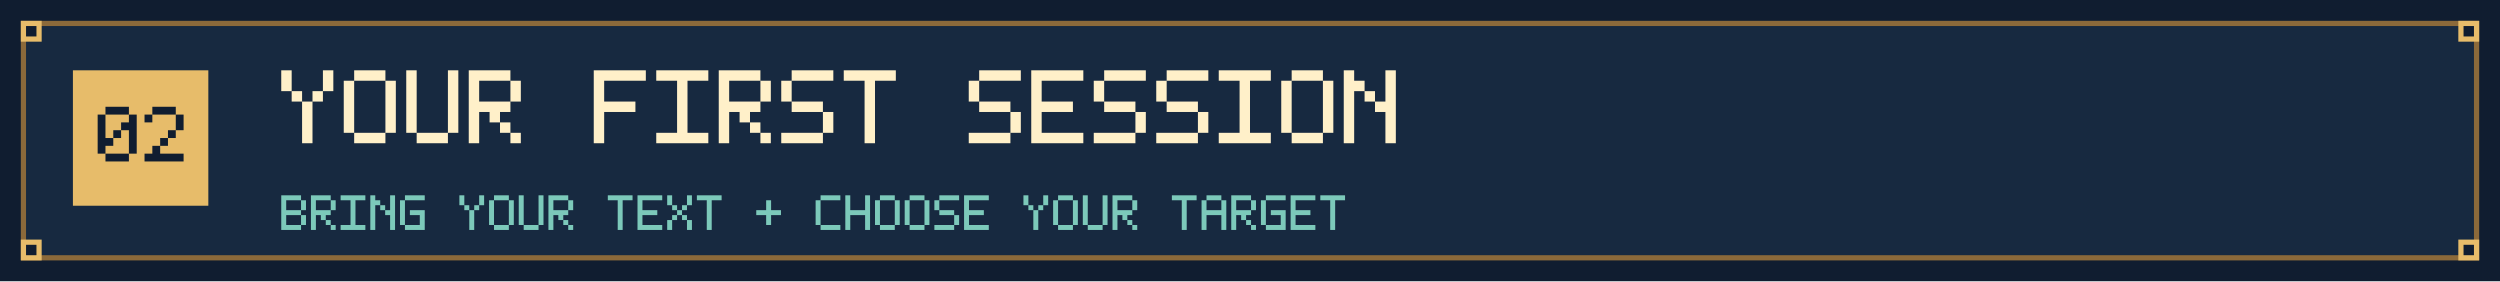
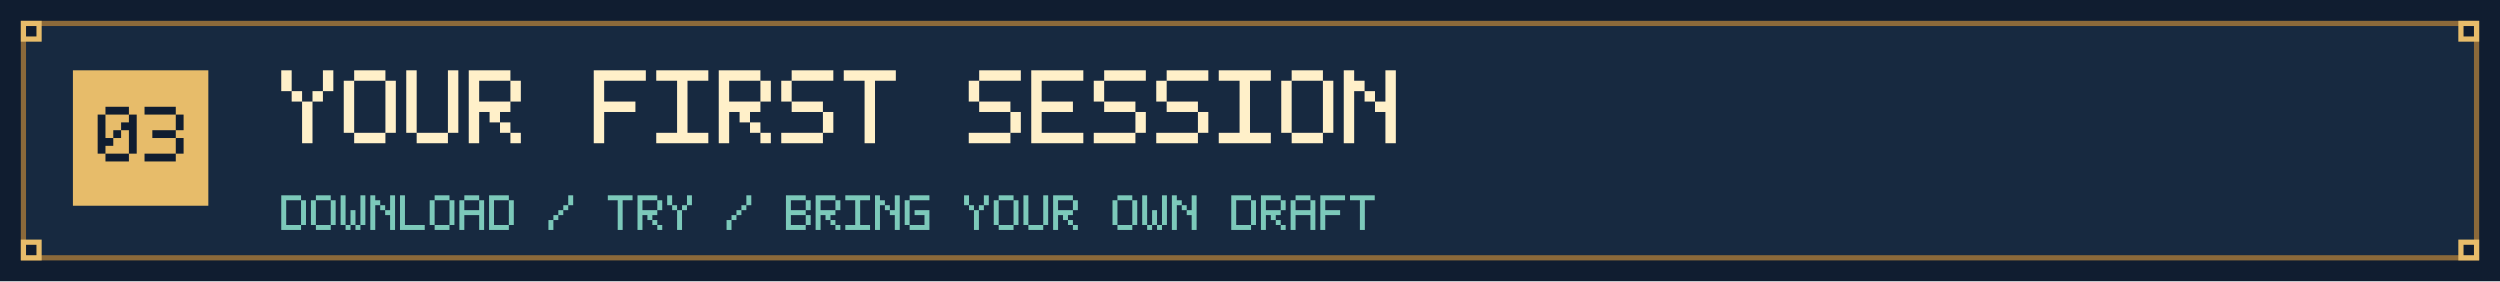
- <svg xmlns="http://www.w3.org/2000/svg" width="960" height="108" viewBox="0 0 960 108" role="img" aria-label="YOUR FIRST SESSION. BRING YOUR TEXT + CHOOSE YOUR TARGET">
+ <svg xmlns="http://www.w3.org/2000/svg" width="960" height="108" viewBox="0 0 960 108" role="img" aria-label="YOUR FIRST SESSION. DOWNLOAD / TRY / BRING YOUR OWN DRAFT">
  <rect x="0" y="0" width="960" height="108" fill="#101d30" />
  <rect x="8" y="8" width="944" height="92" fill="#8b693a" />
  <rect x="10" y="10" width="940" height="88" fill="#172940" />
  <rect x="8" y="8" width="8" height="8" fill="#e7bc6a" />
  <rect x="10" y="10" width="4" height="4" fill="#101d30" />
  <rect x="944" y="8" width="8" height="8" fill="#e7bc6a" />
  <rect x="946" y="10" width="4" height="4" fill="#101d30" />
  <rect x="8" y="92" width="8" height="8" fill="#e7bc6a" />
  <rect x="10" y="94" width="4" height="4" fill="#101d30" />
  <rect x="944" y="92" width="8" height="8" fill="#e7bc6a" />
  <rect x="946" y="94" width="4" height="4" fill="#101d30" />
  <rect x="28" y="27" width="52" height="52" fill="#e7bc6a" />
-   <path d="M40.5,41h3v3h-3zM43.5,41h3v3h-3zM46.5,41h3v3h-3zM37.5,44h3v3h-3zM49.5,44h3v3h-3zM37.5,47h3v3h-3zM46.5,47h3v3h-3zM49.5,47h3v3h-3zM37.5,50h3v3h-3zM43.5,50h3v3h-3zM49.5,50h3v3h-3zM37.5,53h3v3h-3zM40.5,53h3v3h-3zM49.5,53h3v3h-3zM37.5,56h3v3h-3zM49.5,56h3v3h-3zM40.5,59h3v3h-3zM43.5,59h3v3h-3zM46.5,59h3v3h-3zM58.5,41h3v3h-3zM61.5,41h3v3h-3zM64.5,41h3v3h-3zM55.5,44h3v3h-3zM67.5,44h3v3h-3zM67.5,47h3v3h-3zM64.5,50h3v3h-3zM61.5,53h3v3h-3zM58.5,56h3v3h-3zM55.5,59h3v3h-3zM58.5,59h3v3h-3zM61.5,59h3v3h-3zM64.5,59h3v3h-3zM67.5,59h3v3h-3z" fill="#101d30" />
+   <path d="M40.5,41h3v3h-3zM43.5,41h3v3h-3zM46.5,41h3v3h-3zM37.5,44h3v3h-3zM49.5,44h3v3h-3zM37.5,47h3v3h-3zM46.5,47h3v3h-3zM49.5,47h3v3h-3zM37.5,50h3v3h-3zM43.5,50h3v3h-3zM49.5,50h3v3h-3zM37.5,53h3v3h-3zM40.5,53h3v3h-3zM49.5,53h3v3h-3zM37.5,56h3v3h-3zM49.5,56h3v3h-3zM40.5,59h3v3h-3zM43.5,59h3v3h-3zM46.5,59h3v3h-3zM55.5,41h3v3h-3zM58.5,41h3v3h-3zM61.5,41h3v3h-3zM64.5,41h3v3h-3zM67.5,44h3v3h-3zM67.5,47h3v3h-3zM58.5,50h3v3h-3zM61.5,50h3v3h-3zM64.5,50h3v3h-3zM67.5,53h3v3h-3zM67.5,56h3v3h-3zM55.5,59h3v3h-3zM58.5,59h3v3h-3zM61.5,59h3v3h-3zM64.5,59h3v3h-3z" fill="#101d30" />
  <path d="M108,27h4v4h-4zM124,27h4v4h-4zM108,31h4v4h-4zM124,31h4v4h-4zM112,35h4v4h-4zM120,35h4v4h-4zM116,39h4v4h-4zM116,43h4v4h-4zM116,47h4v4h-4zM116,51h4v4h-4zM136,27h4v4h-4zM140,27h4v4h-4zM144,27h4v4h-4zM132,31h4v4h-4zM148,31h4v4h-4zM132,35h4v4h-4zM148,35h4v4h-4zM132,39h4v4h-4zM148,39h4v4h-4zM132,43h4v4h-4zM148,43h4v4h-4zM132,47h4v4h-4zM148,47h4v4h-4zM136,51h4v4h-4zM140,51h4v4h-4zM144,51h4v4h-4zM156,27h4v4h-4zM172,27h4v4h-4zM156,31h4v4h-4zM172,31h4v4h-4zM156,35h4v4h-4zM172,35h4v4h-4zM156,39h4v4h-4zM172,39h4v4h-4zM156,43h4v4h-4zM172,43h4v4h-4zM156,47h4v4h-4zM172,47h4v4h-4zM160,51h4v4h-4zM164,51h4v4h-4zM168,51h4v4h-4zM180,27h4v4h-4zM184,27h4v4h-4zM188,27h4v4h-4zM192,27h4v4h-4zM180,31h4v4h-4zM196,31h4v4h-4zM180,35h4v4h-4zM196,35h4v4h-4zM180,39h4v4h-4zM184,39h4v4h-4zM188,39h4v4h-4zM192,39h4v4h-4zM180,43h4v4h-4zM188,43h4v4h-4zM180,47h4v4h-4zM192,47h4v4h-4zM180,51h4v4h-4zM196,51h4v4h-4zM228,27h4v4h-4zM232,27h4v4h-4zM236,27h4v4h-4zM240,27h4v4h-4zM244,27h4v4h-4zM228,31h4v4h-4zM228,35h4v4h-4zM228,39h4v4h-4zM232,39h4v4h-4zM236,39h4v4h-4zM240,39h4v4h-4zM228,43h4v4h-4zM228,47h4v4h-4zM228,51h4v4h-4zM252,27h4v4h-4zM256,27h4v4h-4zM260,27h4v4h-4zM264,27h4v4h-4zM268,27h4v4h-4zM260,31h4v4h-4zM260,35h4v4h-4zM260,39h4v4h-4zM260,43h4v4h-4zM260,47h4v4h-4zM252,51h4v4h-4zM256,51h4v4h-4zM260,51h4v4h-4zM264,51h4v4h-4zM268,51h4v4h-4zM276,27h4v4h-4zM280,27h4v4h-4zM284,27h4v4h-4zM288,27h4v4h-4zM276,31h4v4h-4zM292,31h4v4h-4zM276,35h4v4h-4zM292,35h4v4h-4zM276,39h4v4h-4zM280,39h4v4h-4zM284,39h4v4h-4zM288,39h4v4h-4zM276,43h4v4h-4zM284,43h4v4h-4zM276,47h4v4h-4zM288,47h4v4h-4zM276,51h4v4h-4zM292,51h4v4h-4zM304,27h4v4h-4zM308,27h4v4h-4zM312,27h4v4h-4zM316,27h4v4h-4zM300,31h4v4h-4zM300,35h4v4h-4zM304,39h4v4h-4zM308,39h4v4h-4zM312,39h4v4h-4zM316,43h4v4h-4zM316,47h4v4h-4zM300,51h4v4h-4zM304,51h4v4h-4zM308,51h4v4h-4zM312,51h4v4h-4zM324,27h4v4h-4zM328,27h4v4h-4zM332,27h4v4h-4zM336,27h4v4h-4zM340,27h4v4h-4zM332,31h4v4h-4zM332,35h4v4h-4zM332,39h4v4h-4zM332,43h4v4h-4zM332,47h4v4h-4zM332,51h4v4h-4zM376,27h4v4h-4zM380,27h4v4h-4zM384,27h4v4h-4zM388,27h4v4h-4zM372,31h4v4h-4zM372,35h4v4h-4zM376,39h4v4h-4zM380,39h4v4h-4zM384,39h4v4h-4zM388,43h4v4h-4zM388,47h4v4h-4zM372,51h4v4h-4zM376,51h4v4h-4zM380,51h4v4h-4zM384,51h4v4h-4zM396,27h4v4h-4zM400,27h4v4h-4zM404,27h4v4h-4zM408,27h4v4h-4zM412,27h4v4h-4zM396,31h4v4h-4zM396,35h4v4h-4zM396,39h4v4h-4zM400,39h4v4h-4zM404,39h4v4h-4zM408,39h4v4h-4zM396,43h4v4h-4zM396,47h4v4h-4zM396,51h4v4h-4zM400,51h4v4h-4zM404,51h4v4h-4zM408,51h4v4h-4zM412,51h4v4h-4zM424,27h4v4h-4zM428,27h4v4h-4zM432,27h4v4h-4zM436,27h4v4h-4zM420,31h4v4h-4zM420,35h4v4h-4zM424,39h4v4h-4zM428,39h4v4h-4zM432,39h4v4h-4zM436,43h4v4h-4zM436,47h4v4h-4zM420,51h4v4h-4zM424,51h4v4h-4zM428,51h4v4h-4zM432,51h4v4h-4zM448,27h4v4h-4zM452,27h4v4h-4zM456,27h4v4h-4zM460,27h4v4h-4zM444,31h4v4h-4zM444,35h4v4h-4zM448,39h4v4h-4zM452,39h4v4h-4zM456,39h4v4h-4zM460,43h4v4h-4zM460,47h4v4h-4zM444,51h4v4h-4zM448,51h4v4h-4zM452,51h4v4h-4zM456,51h4v4h-4zM468,27h4v4h-4zM472,27h4v4h-4zM476,27h4v4h-4zM480,27h4v4h-4zM484,27h4v4h-4zM476,31h4v4h-4zM476,35h4v4h-4zM476,39h4v4h-4zM476,43h4v4h-4zM476,47h4v4h-4zM468,51h4v4h-4zM472,51h4v4h-4zM476,51h4v4h-4zM480,51h4v4h-4zM484,51h4v4h-4zM496,27h4v4h-4zM500,27h4v4h-4zM504,27h4v4h-4zM492,31h4v4h-4zM508,31h4v4h-4zM492,35h4v4h-4zM508,35h4v4h-4zM492,39h4v4h-4zM508,39h4v4h-4zM492,43h4v4h-4zM508,43h4v4h-4zM492,47h4v4h-4zM508,47h4v4h-4zM496,51h4v4h-4zM500,51h4v4h-4zM504,51h4v4h-4zM516,27h4v4h-4zM532,27h4v4h-4zM516,31h4v4h-4zM520,31h4v4h-4zM532,31h4v4h-4zM516,35h4v4h-4zM524,35h4v4h-4zM532,35h4v4h-4zM516,39h4v4h-4zM528,39h4v4h-4zM532,39h4v4h-4zM516,43h4v4h-4zM532,43h4v4h-4zM516,47h4v4h-4zM532,47h4v4h-4zM516,51h4v4h-4zM532,51h4v4h-4z" fill="#fff0c9" />
-   <path d="M108,75h1.9v1.9h-1.9zM109.9,75h1.9v1.9h-1.9zM111.8,75h1.9v1.9h-1.9zM113.7,75h1.9v1.9h-1.9zM108,76.9h1.9v1.9h-1.9zM115.6,76.9h1.9v1.9h-1.9zM108,78.8h1.9v1.9h-1.9zM115.6,78.8h1.9v1.9h-1.9zM108,80.7h1.9v1.9h-1.9zM109.9,80.7h1.9v1.9h-1.9zM111.8,80.7h1.9v1.9h-1.9zM113.7,80.7h1.9v1.9h-1.9zM108,82.6h1.9v1.9h-1.9zM115.6,82.6h1.9v1.9h-1.9zM108,84.5h1.9v1.9h-1.9zM115.6,84.5h1.9v1.9h-1.9zM108,86.4h1.9v1.9h-1.9zM109.9,86.4h1.9v1.9h-1.9zM111.8,86.4h1.9v1.9h-1.9zM113.7,86.4h1.9v1.9h-1.9zM119.4,75h1.9v1.9h-1.9zM121.3,75h1.9v1.9h-1.9zM123.2,75h1.9v1.9h-1.9zM125.1,75h1.9v1.9h-1.9zM119.4,76.9h1.9v1.9h-1.9zM127,76.9h1.9v1.9h-1.9zM119.4,78.8h1.9v1.9h-1.9zM127,78.8h1.9v1.9h-1.9zM119.4,80.7h1.9v1.9h-1.9zM121.3,80.7h1.9v1.9h-1.9zM123.2,80.7h1.9v1.9h-1.9zM125.1,80.7h1.9v1.9h-1.9zM119.4,82.6h1.9v1.9h-1.9zM123.2,82.6h1.9v1.9h-1.9zM119.4,84.5h1.9v1.9h-1.9zM125.1,84.5h1.9v1.9h-1.9zM119.4,86.4h1.9v1.9h-1.9zM127,86.4h1.9v1.9h-1.9zM130.8,75h1.9v1.9h-1.9zM132.7,75h1.9v1.9h-1.9zM134.6,75h1.9v1.9h-1.9zM136.5,75h1.9v1.9h-1.9zM138.4,75h1.9v1.9h-1.9zM134.6,76.9h1.9v1.9h-1.9zM134.6,78.8h1.9v1.9h-1.9zM134.6,80.7h1.9v1.9h-1.9zM134.6,82.6h1.9v1.9h-1.9zM134.6,84.5h1.9v1.9h-1.9zM130.8,86.4h1.9v1.9h-1.9zM132.7,86.4h1.9v1.9h-1.9zM134.6,86.4h1.9v1.9h-1.9zM136.5,86.4h1.9v1.9h-1.9zM138.4,86.4h1.9v1.9h-1.9zM142.2,75h1.9v1.9h-1.9zM149.8,75h1.9v1.9h-1.9zM142.2,76.9h1.9v1.9h-1.9zM144.1,76.9h1.9v1.9h-1.9zM149.8,76.9h1.9v1.9h-1.9zM142.2,78.8h1.9v1.9h-1.9zM146,78.8h1.9v1.9h-1.9zM149.8,78.8h1.9v1.9h-1.9zM142.2,80.7h1.9v1.9h-1.9zM147.9,80.7h1.9v1.9h-1.9zM149.8,80.7h1.9v1.9h-1.9zM142.2,82.6h1.9v1.9h-1.9zM149.8,82.6h1.9v1.9h-1.9zM142.2,84.5h1.9v1.9h-1.9zM149.8,84.5h1.9v1.9h-1.9zM142.2,86.4h1.9v1.9h-1.9zM149.8,86.4h1.9v1.9h-1.9zM155.5,75h1.9v1.9h-1.9zM157.4,75h1.9v1.9h-1.9zM159.3,75h1.9v1.9h-1.9zM161.2,75h1.9v1.9h-1.9zM153.6,76.9h1.9v1.9h-1.9zM153.6,78.8h1.9v1.9h-1.9zM153.6,80.7h1.9v1.9h-1.9zM157.4,80.7h1.9v1.9h-1.9zM159.3,80.7h1.9v1.9h-1.9zM161.2,80.7h1.9v1.9h-1.9zM153.6,82.6h1.9v1.9h-1.9zM161.2,82.6h1.9v1.9h-1.9zM153.6,84.5h1.9v1.9h-1.9zM161.2,84.5h1.9v1.9h-1.9zM155.5,86.4h1.9v1.9h-1.9zM157.4,86.4h1.9v1.9h-1.9zM159.3,86.4h1.9v1.9h-1.9zM161.2,86.4h1.9v1.9h-1.9zM176.4,75h1.9v1.9h-1.9zM184,75h1.9v1.9h-1.9zM176.4,76.9h1.9v1.9h-1.9zM184,76.9h1.9v1.9h-1.9zM178.3,78.8h1.9v1.9h-1.9zM182.1,78.8h1.9v1.9h-1.9zM180.2,80.7h1.9v1.9h-1.9zM180.2,82.6h1.9v1.9h-1.9zM180.2,84.5h1.9v1.9h-1.9zM180.2,86.4h1.9v1.9h-1.9zM189.7,75h1.9v1.9h-1.9zM191.6,75h1.9v1.9h-1.9zM193.5,75h1.9v1.9h-1.9zM187.8,76.9h1.9v1.9h-1.9zM195.4,76.9h1.9v1.9h-1.9zM187.8,78.8h1.9v1.9h-1.9zM195.4,78.8h1.9v1.9h-1.9zM187.8,80.7h1.9v1.9h-1.9zM195.4,80.7h1.9v1.9h-1.9zM187.8,82.6h1.9v1.9h-1.9zM195.4,82.6h1.9v1.9h-1.9zM187.8,84.5h1.9v1.9h-1.9zM195.4,84.5h1.9v1.9h-1.9zM189.7,86.4h1.9v1.9h-1.9zM191.6,86.4h1.9v1.9h-1.9zM193.5,86.4h1.9v1.9h-1.9zM199.2,75h1.9v1.9h-1.9zM206.8,75h1.9v1.9h-1.9zM199.2,76.9h1.9v1.9h-1.9zM206.8,76.9h1.9v1.9h-1.9zM199.2,78.8h1.9v1.9h-1.9zM206.8,78.8h1.9v1.9h-1.9zM199.2,80.7h1.9v1.9h-1.9zM206.8,80.7h1.9v1.9h-1.9zM199.2,82.6h1.9v1.9h-1.9zM206.8,82.6h1.9v1.9h-1.9zM199.2,84.5h1.9v1.9h-1.9zM206.8,84.5h1.9v1.9h-1.9zM201.1,86.4h1.9v1.9h-1.9zM203,86.4h1.9v1.9h-1.9zM204.9,86.4h1.9v1.9h-1.9zM210.6,75h1.9v1.9h-1.9zM212.5,75h1.9v1.9h-1.9zM214.4,75h1.9v1.9h-1.9zM216.3,75h1.9v1.9h-1.9zM210.6,76.9h1.9v1.9h-1.9zM218.2,76.9h1.9v1.9h-1.9zM210.6,78.8h1.9v1.9h-1.9zM218.2,78.8h1.9v1.9h-1.9zM210.6,80.7h1.9v1.9h-1.9zM212.5,80.7h1.9v1.9h-1.9zM214.4,80.7h1.9v1.9h-1.9zM216.3,80.7h1.9v1.9h-1.9zM210.6,82.6h1.9v1.9h-1.9zM214.4,82.6h1.9v1.9h-1.9zM210.6,84.5h1.9v1.9h-1.9zM216.3,84.5h1.9v1.9h-1.9zM210.6,86.4h1.9v1.9h-1.9zM218.2,86.4h1.9v1.9h-1.9zM233.4,75h1.9v1.9h-1.9zM235.3,75h1.9v1.9h-1.9zM237.2,75h1.9v1.9h-1.9zM239.1,75h1.9v1.9h-1.9zM241,75h1.9v1.9h-1.9zM237.2,76.9h1.9v1.9h-1.9zM237.2,78.8h1.9v1.9h-1.9zM237.2,80.7h1.9v1.9h-1.9zM237.2,82.6h1.9v1.9h-1.9zM237.2,84.5h1.9v1.9h-1.9zM237.2,86.4h1.9v1.9h-1.9zM244.8,75h1.9v1.9h-1.9zM246.7,75h1.9v1.9h-1.9zM248.6,75h1.9v1.9h-1.9zM250.5,75h1.9v1.9h-1.9zM252.4,75h1.9v1.9h-1.9zM244.8,76.9h1.9v1.9h-1.9zM244.8,78.8h1.9v1.9h-1.9zM244.8,80.7h1.9v1.9h-1.9zM246.7,80.7h1.9v1.9h-1.9zM248.6,80.7h1.9v1.9h-1.9zM250.5,80.7h1.9v1.9h-1.9zM244.8,82.6h1.9v1.9h-1.9zM244.8,84.5h1.9v1.9h-1.9zM244.8,86.4h1.9v1.9h-1.9zM246.7,86.4h1.9v1.9h-1.9zM248.6,86.4h1.9v1.9h-1.9zM250.5,86.4h1.9v1.9h-1.9zM252.4,86.4h1.9v1.9h-1.9zM256.2,75h1.9v1.9h-1.9zM263.8,75h1.9v1.9h-1.9zM256.2,76.9h1.9v1.9h-1.9zM263.8,76.9h1.9v1.9h-1.9zM258.1,78.8h1.9v1.9h-1.9zM261.9,78.8h1.9v1.9h-1.9zM260,80.7h1.9v1.9h-1.9zM258.1,82.6h1.9v1.9h-1.9zM261.9,82.6h1.9v1.9h-1.9zM256.2,84.5h1.9v1.9h-1.9zM263.8,84.5h1.9v1.9h-1.9zM256.2,86.4h1.9v1.9h-1.9zM263.8,86.4h1.9v1.9h-1.9zM267.6,75h1.9v1.9h-1.9zM269.5,75h1.9v1.9h-1.9zM271.4,75h1.9v1.9h-1.9zM273.3,75h1.9v1.9h-1.9zM275.2,75h1.9v1.9h-1.9zM271.4,76.9h1.9v1.9h-1.9zM271.4,78.8h1.9v1.9h-1.9zM271.4,80.7h1.9v1.9h-1.9zM271.4,82.6h1.9v1.9h-1.9zM271.4,84.5h1.9v1.9h-1.9zM271.4,86.4h1.9v1.9h-1.9zM294.2,76.9h1.9v1.9h-1.9zM294.2,78.8h1.9v1.9h-1.9zM290.4,80.7h1.9v1.9h-1.9zM292.3,80.7h1.9v1.9h-1.9zM294.2,80.7h1.9v1.9h-1.9zM296.1,80.7h1.9v1.9h-1.9zM298,80.7h1.9v1.9h-1.9zM294.2,82.6h1.9v1.9h-1.9zM294.2,84.5h1.9v1.9h-1.9zM315.1,75h1.9v1.9h-1.9zM317,75h1.9v1.9h-1.9zM318.9,75h1.9v1.9h-1.9zM320.8,75h1.9v1.9h-1.9zM313.2,76.9h1.9v1.9h-1.9zM313.2,78.8h1.9v1.9h-1.9zM313.2,80.7h1.9v1.9h-1.9zM313.2,82.6h1.9v1.9h-1.9zM313.2,84.5h1.9v1.9h-1.9zM315.1,86.4h1.9v1.9h-1.9zM317,86.4h1.9v1.9h-1.9zM318.9,86.4h1.9v1.9h-1.9zM320.8,86.4h1.9v1.9h-1.9zM324.6,75h1.9v1.9h-1.9zM332.2,75h1.9v1.9h-1.9zM324.6,76.9h1.9v1.9h-1.9zM332.2,76.9h1.9v1.9h-1.9zM324.6,78.8h1.9v1.9h-1.9zM332.2,78.8h1.9v1.9h-1.9zM324.6,80.7h1.9v1.9h-1.9zM326.5,80.7h1.9v1.9h-1.9zM328.4,80.7h1.9v1.9h-1.9zM330.3,80.7h1.9v1.9h-1.9zM332.2,80.7h1.9v1.9h-1.9zM324.6,82.6h1.9v1.9h-1.9zM332.2,82.6h1.9v1.9h-1.9zM324.6,84.5h1.9v1.9h-1.9zM332.2,84.5h1.9v1.9h-1.9zM324.6,86.4h1.9v1.9h-1.9zM332.2,86.4h1.9v1.9h-1.9zM337.9,75h1.9v1.9h-1.9zM339.8,75h1.9v1.9h-1.9zM341.7,75h1.9v1.9h-1.9zM336,76.9h1.9v1.9h-1.9zM343.6,76.9h1.9v1.9h-1.9zM336,78.8h1.9v1.9h-1.9zM343.6,78.8h1.9v1.9h-1.9zM336,80.7h1.9v1.9h-1.9zM343.6,80.7h1.9v1.9h-1.9zM336,82.6h1.9v1.9h-1.9zM343.6,82.6h1.9v1.9h-1.9zM336,84.5h1.9v1.9h-1.9zM343.6,84.5h1.9v1.9h-1.9zM337.9,86.4h1.9v1.9h-1.9zM339.8,86.4h1.9v1.9h-1.9zM341.7,86.4h1.9v1.9h-1.9zM349.3,75h1.9v1.9h-1.9zM351.2,75h1.9v1.9h-1.9zM353.1,75h1.9v1.9h-1.9zM347.4,76.9h1.9v1.9h-1.9zM355,76.9h1.9v1.9h-1.9zM347.4,78.8h1.9v1.9h-1.9zM355,78.8h1.9v1.9h-1.9zM347.4,80.7h1.9v1.9h-1.9zM355,80.7h1.9v1.9h-1.9zM347.4,82.6h1.9v1.9h-1.9zM355,82.6h1.9v1.9h-1.9zM347.4,84.5h1.9v1.9h-1.9zM355,84.5h1.9v1.9h-1.9zM349.3,86.4h1.9v1.9h-1.9zM351.2,86.4h1.9v1.9h-1.9zM353.1,86.4h1.9v1.9h-1.9zM360.7,75h1.9v1.9h-1.9zM362.6,75h1.9v1.9h-1.9zM364.5,75h1.9v1.9h-1.9zM366.4,75h1.9v1.9h-1.9zM358.8,76.9h1.9v1.9h-1.9zM358.8,78.8h1.9v1.9h-1.9zM360.7,80.7h1.9v1.9h-1.9zM362.6,80.7h1.9v1.9h-1.9zM364.5,80.7h1.9v1.9h-1.9zM366.4,82.6h1.9v1.9h-1.9zM366.4,84.5h1.9v1.9h-1.9zM358.8,86.4h1.9v1.9h-1.9zM360.7,86.4h1.9v1.9h-1.9zM362.6,86.4h1.9v1.9h-1.9zM364.5,86.4h1.9v1.9h-1.9zM370.2,75h1.9v1.9h-1.9zM372.1,75h1.9v1.9h-1.9zM374,75h1.9v1.9h-1.9zM375.9,75h1.9v1.9h-1.9zM377.8,75h1.9v1.9h-1.9zM370.2,76.9h1.9v1.9h-1.9zM370.2,78.8h1.9v1.9h-1.9zM370.2,80.7h1.9v1.9h-1.9zM372.1,80.7h1.9v1.9h-1.9zM374,80.7h1.9v1.9h-1.9zM375.9,80.7h1.9v1.9h-1.9zM370.2,82.6h1.9v1.9h-1.9zM370.2,84.5h1.9v1.9h-1.9zM370.2,86.4h1.9v1.9h-1.9zM372.1,86.4h1.9v1.9h-1.9zM374,86.4h1.9v1.9h-1.9zM375.9,86.4h1.9v1.9h-1.9zM377.8,86.4h1.9v1.9h-1.9zM393,75h1.9v1.9h-1.9zM400.6,75h1.9v1.9h-1.9zM393,76.9h1.9v1.9h-1.9zM400.6,76.9h1.9v1.9h-1.9zM394.9,78.8h1.9v1.9h-1.9zM398.7,78.8h1.9v1.9h-1.9zM396.8,80.7h1.9v1.9h-1.9zM396.8,82.6h1.9v1.9h-1.9zM396.8,84.5h1.9v1.9h-1.9zM396.8,86.4h1.9v1.9h-1.9zM406.3,75h1.9v1.9h-1.9zM408.2,75h1.9v1.9h-1.9zM410.1,75h1.9v1.9h-1.9zM404.4,76.9h1.9v1.9h-1.9zM412,76.9h1.9v1.9h-1.9zM404.4,78.8h1.9v1.9h-1.9zM412,78.8h1.9v1.9h-1.9zM404.4,80.7h1.9v1.9h-1.9zM412,80.7h1.9v1.9h-1.9zM404.4,82.6h1.9v1.9h-1.9zM412,82.6h1.9v1.9h-1.9zM404.4,84.5h1.9v1.9h-1.9zM412,84.5h1.9v1.9h-1.9zM406.3,86.4h1.9v1.9h-1.9zM408.2,86.4h1.9v1.9h-1.9zM410.1,86.4h1.9v1.9h-1.9zM415.8,75h1.9v1.9h-1.9zM423.4,75h1.9v1.9h-1.9zM415.8,76.9h1.9v1.9h-1.9zM423.4,76.9h1.9v1.9h-1.9zM415.8,78.8h1.9v1.9h-1.9zM423.4,78.8h1.9v1.9h-1.9zM415.8,80.7h1.9v1.9h-1.9zM423.4,80.7h1.9v1.9h-1.9zM415.8,82.6h1.9v1.9h-1.9zM423.4,82.6h1.9v1.9h-1.9zM415.8,84.5h1.9v1.9h-1.9zM423.4,84.5h1.9v1.9h-1.9zM417.7,86.4h1.9v1.9h-1.9zM419.6,86.4h1.9v1.9h-1.9zM421.5,86.4h1.9v1.9h-1.9zM427.2,75h1.9v1.9h-1.9zM429.1,75h1.9v1.9h-1.9zM431,75h1.9v1.9h-1.9zM432.9,75h1.9v1.9h-1.9zM427.2,76.9h1.9v1.9h-1.9zM434.8,76.9h1.9v1.9h-1.9zM427.2,78.8h1.9v1.9h-1.9zM434.8,78.8h1.9v1.9h-1.9zM427.2,80.7h1.9v1.9h-1.9zM429.1,80.7h1.9v1.9h-1.9zM431,80.7h1.9v1.9h-1.9zM432.9,80.7h1.9v1.9h-1.9zM427.2,82.6h1.9v1.9h-1.9zM431,82.6h1.9v1.9h-1.9zM427.2,84.5h1.9v1.9h-1.9zM432.9,84.5h1.9v1.9h-1.9zM427.2,86.4h1.9v1.9h-1.9zM434.8,86.4h1.9v1.9h-1.9zM450,75h1.9v1.9h-1.9zM451.9,75h1.9v1.9h-1.9zM453.8,75h1.9v1.9h-1.9zM455.7,75h1.9v1.9h-1.9zM457.6,75h1.9v1.9h-1.9zM453.8,76.9h1.9v1.9h-1.9zM453.8,78.8h1.9v1.9h-1.9zM453.8,80.7h1.9v1.9h-1.9zM453.8,82.6h1.9v1.9h-1.9zM453.8,84.5h1.9v1.9h-1.9zM453.8,86.4h1.9v1.9h-1.9zM463.3,75h1.9v1.9h-1.9zM465.2,75h1.9v1.9h-1.9zM467.1,75h1.9v1.9h-1.9zM461.4,76.9h1.9v1.9h-1.9zM469,76.9h1.9v1.9h-1.9zM461.4,78.8h1.9v1.9h-1.9zM469,78.8h1.9v1.9h-1.9zM461.4,80.7h1.9v1.9h-1.9zM463.3,80.7h1.9v1.9h-1.9zM465.2,80.7h1.9v1.9h-1.9zM467.1,80.7h1.9v1.9h-1.9zM469,80.7h1.9v1.9h-1.9zM461.4,82.6h1.9v1.9h-1.9zM469,82.6h1.9v1.9h-1.9zM461.4,84.5h1.9v1.9h-1.9zM469,84.5h1.9v1.9h-1.9zM461.4,86.4h1.9v1.9h-1.9zM469,86.4h1.9v1.9h-1.9zM472.8,75h1.9v1.9h-1.9zM474.7,75h1.9v1.9h-1.9zM476.6,75h1.9v1.9h-1.9zM478.5,75h1.9v1.9h-1.9zM472.8,76.9h1.9v1.9h-1.9zM480.4,76.9h1.9v1.9h-1.9zM472.8,78.8h1.9v1.9h-1.9zM480.4,78.8h1.9v1.9h-1.9zM472.8,80.7h1.9v1.9h-1.9zM474.7,80.7h1.9v1.9h-1.9zM476.6,80.7h1.9v1.9h-1.9zM478.5,80.7h1.9v1.9h-1.9zM472.8,82.6h1.9v1.9h-1.9zM476.6,82.6h1.9v1.9h-1.9zM472.8,84.5h1.9v1.9h-1.9zM478.5,84.5h1.9v1.9h-1.9zM472.8,86.4h1.9v1.9h-1.9zM480.4,86.4h1.9v1.9h-1.9zM486.1,75h1.9v1.9h-1.9zM488,75h1.9v1.9h-1.9zM489.9,75h1.9v1.9h-1.9zM491.8,75h1.9v1.9h-1.9zM484.2,76.9h1.9v1.9h-1.9zM484.2,78.8h1.9v1.9h-1.9zM484.2,80.7h1.9v1.9h-1.9zM488,80.7h1.9v1.9h-1.9zM489.9,80.7h1.9v1.9h-1.9zM491.8,80.7h1.9v1.9h-1.9zM484.2,82.6h1.9v1.9h-1.9zM491.8,82.6h1.9v1.9h-1.9zM484.2,84.5h1.9v1.9h-1.9zM491.8,84.5h1.9v1.9h-1.9zM486.1,86.4h1.9v1.9h-1.9zM488,86.4h1.9v1.9h-1.9zM489.9,86.4h1.9v1.9h-1.9zM491.8,86.4h1.9v1.9h-1.9zM495.6,75h1.9v1.9h-1.9zM497.5,75h1.9v1.9h-1.9zM499.4,75h1.9v1.9h-1.9zM501.3,75h1.9v1.9h-1.9zM503.2,75h1.9v1.9h-1.9zM495.6,76.9h1.9v1.9h-1.9zM495.6,78.8h1.9v1.9h-1.9zM495.6,80.7h1.9v1.9h-1.9zM497.5,80.7h1.9v1.9h-1.9zM499.4,80.7h1.9v1.9h-1.9zM501.3,80.7h1.9v1.9h-1.9zM495.6,82.6h1.9v1.9h-1.9zM495.6,84.5h1.9v1.9h-1.9zM495.6,86.4h1.9v1.9h-1.9zM497.5,86.4h1.9v1.9h-1.9zM499.4,86.4h1.9v1.9h-1.9zM501.3,86.4h1.9v1.9h-1.9zM503.2,86.4h1.9v1.9h-1.9zM507,75h1.9v1.9h-1.9zM508.9,75h1.9v1.9h-1.9zM510.8,75h1.9v1.9h-1.9zM512.7,75h1.9v1.9h-1.9zM514.6,75h1.9v1.9h-1.9zM510.8,76.9h1.9v1.9h-1.9zM510.8,78.8h1.9v1.9h-1.9zM510.8,80.7h1.9v1.9h-1.9zM510.8,82.6h1.9v1.9h-1.9zM510.8,84.5h1.9v1.9h-1.9zM510.8,86.4h1.9v1.9h-1.9z" fill="#7cc9ba" />
+   <path d="M108,75h1.9v1.9h-1.9zM109.9,75h1.9v1.9h-1.9zM111.8,75h1.9v1.9h-1.9zM113.7,75h1.9v1.9h-1.9zM108,76.9h1.9v1.9h-1.9zM115.6,76.9h1.9v1.9h-1.9zM108,78.8h1.9v1.9h-1.9zM115.6,78.8h1.9v1.9h-1.9zM108,80.7h1.9v1.9h-1.9zM115.6,80.7h1.9v1.9h-1.9zM108,82.6h1.9v1.9h-1.9zM115.6,82.6h1.9v1.9h-1.9zM108,84.5h1.9v1.9h-1.9zM115.6,84.5h1.9v1.9h-1.9zM108,86.4h1.9v1.9h-1.9zM109.9,86.4h1.9v1.9h-1.9zM111.8,86.4h1.9v1.9h-1.9zM113.7,86.4h1.9v1.9h-1.9zM121.3,75h1.9v1.9h-1.9zM123.2,75h1.9v1.9h-1.9zM125.1,75h1.9v1.9h-1.9zM119.4,76.9h1.9v1.9h-1.9zM127,76.9h1.9v1.9h-1.9zM119.4,78.8h1.9v1.9h-1.9zM127,78.8h1.9v1.9h-1.9zM119.4,80.7h1.9v1.9h-1.9zM127,80.7h1.9v1.9h-1.9zM119.4,82.6h1.9v1.9h-1.9zM127,82.6h1.9v1.9h-1.9zM119.4,84.5h1.9v1.9h-1.9zM127,84.5h1.9v1.9h-1.9zM121.3,86.4h1.9v1.9h-1.9zM123.2,86.4h1.9v1.9h-1.9zM125.1,86.4h1.9v1.9h-1.9zM130.8,75h1.9v1.9h-1.9zM138.4,75h1.9v1.9h-1.9zM130.8,76.9h1.9v1.9h-1.9zM138.4,76.9h1.9v1.9h-1.9zM130.8,78.8h1.9v1.9h-1.9zM138.4,78.8h1.9v1.9h-1.9zM130.8,80.7h1.9v1.9h-1.9zM134.6,80.7h1.9v1.9h-1.9zM138.4,80.7h1.9v1.9h-1.9zM130.8,82.6h1.9v1.9h-1.9zM134.6,82.6h1.9v1.9h-1.9zM138.4,82.6h1.9v1.9h-1.9zM130.8,84.5h1.9v1.9h-1.9zM134.6,84.5h1.9v1.9h-1.9zM138.4,84.5h1.9v1.9h-1.9zM132.7,86.4h1.9v1.9h-1.9zM136.5,86.4h1.9v1.9h-1.9zM142.2,75h1.9v1.9h-1.9zM149.8,75h1.9v1.9h-1.9zM142.2,76.9h1.9v1.9h-1.9zM144.1,76.9h1.9v1.9h-1.9zM149.8,76.9h1.9v1.9h-1.9zM142.2,78.8h1.9v1.9h-1.9zM146,78.8h1.9v1.9h-1.9zM149.8,78.8h1.9v1.9h-1.9zM142.2,80.7h1.9v1.9h-1.9zM147.9,80.7h1.9v1.9h-1.9zM149.8,80.7h1.9v1.9h-1.9zM142.2,82.6h1.9v1.9h-1.9zM149.8,82.6h1.9v1.9h-1.9zM142.2,84.5h1.9v1.9h-1.9zM149.8,84.5h1.9v1.9h-1.9zM142.2,86.4h1.9v1.9h-1.9zM149.8,86.4h1.9v1.9h-1.9zM153.6,75h1.9v1.9h-1.9zM153.6,76.9h1.9v1.9h-1.9zM153.6,78.8h1.9v1.9h-1.9zM153.6,80.7h1.9v1.9h-1.9zM153.6,82.6h1.9v1.9h-1.9zM153.6,84.5h1.9v1.9h-1.9zM153.6,86.4h1.9v1.9h-1.9zM155.5,86.4h1.9v1.9h-1.9zM157.4,86.4h1.9v1.9h-1.9zM159.3,86.4h1.9v1.9h-1.9zM161.2,86.4h1.9v1.9h-1.9zM166.9,75h1.9v1.9h-1.9zM168.8,75h1.9v1.9h-1.9zM170.7,75h1.9v1.9h-1.9zM165,76.9h1.9v1.9h-1.9zM172.6,76.9h1.9v1.9h-1.9zM165,78.8h1.9v1.9h-1.9zM172.6,78.8h1.9v1.9h-1.9zM165,80.7h1.9v1.9h-1.9zM172.6,80.7h1.9v1.9h-1.9zM165,82.6h1.9v1.9h-1.9zM172.6,82.6h1.9v1.9h-1.9zM165,84.5h1.9v1.9h-1.9zM172.6,84.5h1.9v1.9h-1.9zM166.9,86.4h1.9v1.9h-1.9zM168.8,86.4h1.9v1.9h-1.9zM170.7,86.4h1.9v1.9h-1.9zM178.3,75h1.9v1.9h-1.9zM180.2,75h1.9v1.9h-1.9zM182.1,75h1.9v1.9h-1.9zM176.4,76.9h1.9v1.9h-1.9zM184,76.9h1.9v1.9h-1.9zM176.4,78.8h1.9v1.9h-1.9zM184,78.8h1.9v1.9h-1.9zM176.4,80.7h1.9v1.9h-1.9zM178.3,80.7h1.9v1.9h-1.9zM180.2,80.7h1.9v1.9h-1.9zM182.1,80.7h1.9v1.9h-1.9zM184,80.7h1.9v1.9h-1.9zM176.4,82.6h1.9v1.9h-1.9zM184,82.6h1.9v1.9h-1.9zM176.4,84.5h1.9v1.9h-1.9zM184,84.5h1.9v1.9h-1.9zM176.4,86.4h1.9v1.9h-1.9zM184,86.4h1.9v1.9h-1.9zM187.8,75h1.9v1.9h-1.9zM189.7,75h1.9v1.9h-1.9zM191.6,75h1.9v1.9h-1.9zM193.5,75h1.9v1.9h-1.9zM187.8,76.9h1.9v1.9h-1.9zM195.4,76.9h1.9v1.9h-1.9zM187.8,78.8h1.9v1.9h-1.9zM195.4,78.8h1.9v1.9h-1.9zM187.8,80.7h1.9v1.9h-1.9zM195.4,80.7h1.9v1.9h-1.9zM187.8,82.6h1.9v1.9h-1.9zM195.4,82.6h1.9v1.9h-1.9zM187.8,84.5h1.9v1.9h-1.9zM195.4,84.5h1.9v1.9h-1.9zM187.8,86.4h1.9v1.9h-1.9zM189.7,86.4h1.9v1.9h-1.9zM191.6,86.4h1.9v1.9h-1.9zM193.5,86.4h1.9v1.9h-1.9zM218.2,75h1.9v1.9h-1.9zM218.2,76.9h1.9v1.9h-1.9zM216.3,78.8h1.9v1.9h-1.9zM214.4,80.7h1.9v1.9h-1.9zM212.5,82.6h1.9v1.9h-1.9zM210.6,84.5h1.9v1.9h-1.9zM210.6,86.4h1.9v1.9h-1.9zM233.4,75h1.9v1.9h-1.9zM235.3,75h1.9v1.9h-1.9zM237.2,75h1.9v1.9h-1.9zM239.1,75h1.9v1.9h-1.9zM241,75h1.9v1.9h-1.9zM237.2,76.9h1.9v1.9h-1.9zM237.2,78.8h1.9v1.9h-1.9zM237.2,80.7h1.9v1.9h-1.9zM237.2,82.6h1.9v1.9h-1.9zM237.2,84.5h1.9v1.9h-1.9zM237.2,86.4h1.9v1.9h-1.9zM244.8,75h1.9v1.9h-1.9zM246.7,75h1.9v1.9h-1.9zM248.6,75h1.9v1.9h-1.9zM250.5,75h1.9v1.9h-1.9zM244.8,76.9h1.9v1.9h-1.9zM252.4,76.9h1.9v1.9h-1.9zM244.8,78.8h1.9v1.9h-1.9zM252.4,78.8h1.9v1.9h-1.9zM244.8,80.7h1.9v1.9h-1.9zM246.7,80.7h1.9v1.9h-1.9zM248.6,80.7h1.9v1.9h-1.9zM250.5,80.7h1.9v1.9h-1.9zM244.8,82.6h1.9v1.9h-1.9zM248.6,82.6h1.9v1.9h-1.9zM244.8,84.5h1.9v1.9h-1.9zM250.5,84.5h1.9v1.9h-1.9zM244.8,86.4h1.9v1.9h-1.9zM252.4,86.4h1.9v1.9h-1.9zM256.2,75h1.9v1.9h-1.9zM263.8,75h1.9v1.9h-1.9zM256.2,76.9h1.9v1.9h-1.9zM263.8,76.9h1.9v1.9h-1.9zM258.1,78.8h1.9v1.9h-1.9zM261.9,78.8h1.9v1.9h-1.9zM260,80.7h1.9v1.9h-1.9zM260,82.6h1.9v1.9h-1.9zM260,84.5h1.9v1.9h-1.9zM260,86.4h1.9v1.9h-1.9zM286.6,75h1.9v1.9h-1.9zM286.6,76.9h1.9v1.9h-1.9zM284.7,78.8h1.9v1.9h-1.9zM282.8,80.7h1.9v1.9h-1.9zM280.9,82.6h1.9v1.9h-1.9zM279,84.5h1.9v1.9h-1.9zM279,86.4h1.9v1.9h-1.9zM301.8,75h1.9v1.9h-1.9zM303.7,75h1.9v1.9h-1.9zM305.6,75h1.9v1.9h-1.9zM307.5,75h1.9v1.9h-1.9zM301.8,76.9h1.9v1.9h-1.9zM309.4,76.9h1.9v1.9h-1.9zM301.8,78.8h1.9v1.9h-1.9zM309.4,78.8h1.9v1.9h-1.9zM301.8,80.7h1.9v1.9h-1.9zM303.7,80.7h1.9v1.9h-1.9zM305.6,80.7h1.9v1.9h-1.9zM307.5,80.7h1.9v1.9h-1.9zM301.8,82.6h1.9v1.9h-1.9zM309.4,82.6h1.9v1.9h-1.9zM301.8,84.5h1.9v1.9h-1.9zM309.4,84.5h1.9v1.9h-1.9zM301.8,86.4h1.9v1.9h-1.9zM303.7,86.4h1.9v1.9h-1.9zM305.6,86.4h1.9v1.9h-1.9zM307.5,86.4h1.9v1.9h-1.9zM313.2,75h1.9v1.9h-1.9zM315.1,75h1.9v1.9h-1.9zM317,75h1.9v1.9h-1.9zM318.9,75h1.9v1.9h-1.9zM313.2,76.9h1.9v1.9h-1.9zM320.8,76.9h1.9v1.9h-1.9zM313.2,78.8h1.9v1.9h-1.9zM320.8,78.8h1.9v1.9h-1.9zM313.2,80.7h1.9v1.9h-1.9zM315.1,80.7h1.9v1.9h-1.9zM317,80.7h1.9v1.9h-1.9zM318.9,80.7h1.9v1.9h-1.9zM313.2,82.6h1.9v1.9h-1.9zM317,82.6h1.9v1.9h-1.9zM313.2,84.5h1.9v1.9h-1.9zM318.9,84.5h1.9v1.9h-1.9zM313.2,86.4h1.9v1.9h-1.9zM320.8,86.4h1.9v1.9h-1.9zM324.6,75h1.9v1.9h-1.9zM326.5,75h1.9v1.9h-1.9zM328.4,75h1.9v1.9h-1.9zM330.3,75h1.9v1.9h-1.9zM332.2,75h1.9v1.9h-1.9zM328.4,76.9h1.9v1.9h-1.9zM328.4,78.8h1.9v1.9h-1.9zM328.4,80.7h1.9v1.9h-1.9zM328.4,82.6h1.9v1.9h-1.9zM328.4,84.5h1.9v1.9h-1.9zM324.6,86.4h1.9v1.9h-1.9zM326.5,86.4h1.9v1.9h-1.9zM328.4,86.4h1.9v1.9h-1.9zM330.3,86.4h1.9v1.9h-1.9zM332.2,86.4h1.9v1.9h-1.9zM336,75h1.9v1.9h-1.9zM343.6,75h1.9v1.9h-1.9zM336,76.9h1.9v1.9h-1.9zM337.9,76.9h1.9v1.9h-1.9zM343.6,76.9h1.9v1.9h-1.9zM336,78.8h1.9v1.9h-1.9zM339.8,78.8h1.9v1.9h-1.9zM343.6,78.8h1.9v1.9h-1.9zM336,80.7h1.9v1.9h-1.9zM341.7,80.7h1.9v1.9h-1.9zM343.6,80.7h1.9v1.9h-1.9zM336,82.6h1.9v1.9h-1.9zM343.6,82.6h1.9v1.9h-1.9zM336,84.5h1.9v1.9h-1.9zM343.6,84.5h1.9v1.9h-1.9zM336,86.4h1.9v1.9h-1.9zM343.6,86.4h1.9v1.9h-1.9zM349.3,75h1.9v1.9h-1.9zM351.2,75h1.9v1.9h-1.9zM353.1,75h1.9v1.9h-1.9zM355,75h1.9v1.9h-1.9zM347.4,76.9h1.9v1.9h-1.9zM347.4,78.8h1.9v1.9h-1.9zM347.4,80.7h1.9v1.9h-1.9zM351.2,80.7h1.9v1.9h-1.9zM353.1,80.7h1.9v1.9h-1.9zM355,80.7h1.9v1.9h-1.9zM347.4,82.6h1.9v1.9h-1.9zM355,82.6h1.9v1.9h-1.9zM347.4,84.5h1.9v1.9h-1.9zM355,84.5h1.9v1.9h-1.9zM349.3,86.4h1.9v1.9h-1.9zM351.2,86.4h1.9v1.9h-1.9zM353.1,86.4h1.9v1.9h-1.9zM355,86.4h1.9v1.9h-1.9zM370.2,75h1.9v1.9h-1.9zM377.8,75h1.9v1.9h-1.9zM370.2,76.9h1.9v1.9h-1.9zM377.8,76.9h1.9v1.9h-1.9zM372.1,78.8h1.9v1.9h-1.9zM375.9,78.8h1.9v1.9h-1.9zM374,80.7h1.9v1.9h-1.9zM374,82.6h1.9v1.9h-1.9zM374,84.5h1.9v1.9h-1.9zM374,86.4h1.9v1.9h-1.9zM383.5,75h1.9v1.9h-1.9zM385.4,75h1.9v1.9h-1.9zM387.3,75h1.9v1.9h-1.9zM381.6,76.9h1.9v1.9h-1.9zM389.2,76.9h1.9v1.9h-1.9zM381.6,78.8h1.9v1.9h-1.9zM389.2,78.8h1.9v1.9h-1.9zM381.6,80.7h1.9v1.9h-1.9zM389.2,80.7h1.9v1.9h-1.9zM381.6,82.6h1.9v1.9h-1.9zM389.2,82.6h1.9v1.9h-1.9zM381.6,84.5h1.9v1.9h-1.9zM389.2,84.5h1.9v1.9h-1.9zM383.5,86.4h1.9v1.9h-1.9zM385.4,86.4h1.9v1.9h-1.9zM387.3,86.4h1.9v1.9h-1.9zM393,75h1.9v1.9h-1.9zM400.6,75h1.9v1.9h-1.9zM393,76.9h1.9v1.9h-1.9zM400.6,76.9h1.9v1.9h-1.9zM393,78.8h1.9v1.9h-1.9zM400.6,78.8h1.9v1.9h-1.9zM393,80.7h1.9v1.9h-1.9zM400.6,80.7h1.9v1.9h-1.9zM393,82.6h1.9v1.9h-1.9zM400.6,82.6h1.9v1.9h-1.9zM393,84.5h1.9v1.9h-1.9zM400.6,84.5h1.9v1.9h-1.9zM394.9,86.4h1.9v1.9h-1.9zM396.8,86.4h1.9v1.9h-1.9zM398.7,86.4h1.9v1.9h-1.9zM404.4,75h1.9v1.9h-1.9zM406.3,75h1.9v1.9h-1.9zM408.2,75h1.9v1.9h-1.9zM410.1,75h1.9v1.9h-1.9zM404.4,76.9h1.9v1.9h-1.9zM412,76.9h1.9v1.9h-1.9zM404.4,78.8h1.9v1.9h-1.9zM412,78.8h1.9v1.9h-1.9zM404.4,80.7h1.9v1.9h-1.9zM406.3,80.7h1.9v1.9h-1.9zM408.2,80.7h1.9v1.9h-1.9zM410.1,80.7h1.9v1.9h-1.9zM404.4,82.6h1.9v1.9h-1.9zM408.2,82.6h1.9v1.9h-1.9zM404.4,84.5h1.9v1.9h-1.9zM410.1,84.5h1.9v1.9h-1.9zM404.4,86.4h1.9v1.9h-1.9zM412,86.4h1.9v1.9h-1.9zM429.1,75h1.9v1.9h-1.9zM431,75h1.9v1.9h-1.9zM432.9,75h1.9v1.9h-1.9zM427.2,76.9h1.9v1.9h-1.9zM434.8,76.9h1.9v1.9h-1.9zM427.2,78.8h1.9v1.9h-1.9zM434.8,78.8h1.9v1.9h-1.9zM427.2,80.7h1.9v1.9h-1.9zM434.8,80.7h1.9v1.9h-1.9zM427.2,82.6h1.9v1.9h-1.9zM434.8,82.6h1.9v1.9h-1.9zM427.2,84.5h1.9v1.9h-1.9zM434.8,84.5h1.9v1.9h-1.9zM429.1,86.4h1.9v1.9h-1.9zM431,86.4h1.9v1.9h-1.9zM432.9,86.4h1.9v1.9h-1.9zM438.6,75h1.9v1.9h-1.9zM446.2,75h1.9v1.9h-1.9zM438.6,76.9h1.9v1.9h-1.9zM446.2,76.9h1.9v1.9h-1.9zM438.6,78.8h1.9v1.9h-1.9zM446.2,78.8h1.9v1.9h-1.9zM438.6,80.7h1.9v1.9h-1.9zM442.4,80.7h1.9v1.9h-1.9zM446.2,80.7h1.9v1.9h-1.9zM438.6,82.6h1.9v1.9h-1.9zM442.4,82.6h1.9v1.9h-1.9zM446.2,82.6h1.9v1.9h-1.9zM438.6,84.5h1.9v1.9h-1.9zM442.4,84.5h1.9v1.9h-1.9zM446.2,84.5h1.9v1.9h-1.9zM440.5,86.4h1.9v1.9h-1.9zM444.3,86.4h1.9v1.9h-1.9zM450,75h1.9v1.9h-1.9zM457.6,75h1.9v1.9h-1.9zM450,76.9h1.9v1.9h-1.9zM451.9,76.9h1.9v1.9h-1.9zM457.6,76.9h1.9v1.9h-1.9zM450,78.8h1.9v1.9h-1.9zM453.8,78.8h1.9v1.9h-1.9zM457.6,78.8h1.9v1.9h-1.9zM450,80.7h1.9v1.9h-1.9zM455.7,80.7h1.9v1.9h-1.9zM457.6,80.7h1.9v1.9h-1.9zM450,82.6h1.9v1.9h-1.9zM457.6,82.6h1.9v1.9h-1.9zM450,84.5h1.9v1.9h-1.9zM457.6,84.5h1.9v1.9h-1.9zM450,86.4h1.9v1.9h-1.9zM457.6,86.4h1.9v1.9h-1.9zM472.8,75h1.9v1.9h-1.9zM474.7,75h1.9v1.9h-1.9zM476.6,75h1.9v1.9h-1.9zM478.5,75h1.9v1.9h-1.9zM472.8,76.9h1.9v1.9h-1.9zM480.4,76.9h1.9v1.9h-1.9zM472.8,78.8h1.9v1.9h-1.9zM480.4,78.8h1.9v1.9h-1.9zM472.8,80.7h1.9v1.9h-1.9zM480.4,80.7h1.9v1.9h-1.9zM472.8,82.6h1.9v1.9h-1.9zM480.4,82.6h1.9v1.9h-1.9zM472.8,84.5h1.9v1.9h-1.9zM480.4,84.5h1.9v1.9h-1.9zM472.8,86.4h1.9v1.9h-1.9zM474.7,86.4h1.9v1.9h-1.9zM476.6,86.4h1.9v1.9h-1.9zM478.5,86.4h1.9v1.9h-1.9zM484.2,75h1.9v1.9h-1.9zM486.1,75h1.9v1.9h-1.9zM488,75h1.9v1.9h-1.9zM489.9,75h1.9v1.9h-1.9zM484.2,76.9h1.9v1.9h-1.9zM491.8,76.9h1.9v1.9h-1.9zM484.2,78.8h1.9v1.9h-1.9zM491.8,78.8h1.9v1.9h-1.9zM484.2,80.7h1.9v1.9h-1.9zM486.1,80.7h1.9v1.9h-1.9zM488,80.7h1.9v1.9h-1.9zM489.9,80.7h1.9v1.9h-1.9zM484.2,82.6h1.9v1.9h-1.9zM488,82.6h1.9v1.9h-1.9zM484.2,84.5h1.9v1.9h-1.9zM489.9,84.5h1.9v1.9h-1.9zM484.2,86.4h1.9v1.9h-1.9zM491.8,86.4h1.9v1.9h-1.9zM497.5,75h1.9v1.9h-1.9zM499.4,75h1.9v1.9h-1.9zM501.3,75h1.9v1.9h-1.9zM495.6,76.9h1.9v1.9h-1.9zM503.2,76.9h1.9v1.9h-1.9zM495.6,78.8h1.9v1.9h-1.9zM503.2,78.8h1.9v1.9h-1.9zM495.6,80.7h1.9v1.9h-1.9zM497.5,80.7h1.9v1.9h-1.9zM499.4,80.7h1.9v1.9h-1.9zM501.3,80.7h1.9v1.9h-1.9zM503.2,80.7h1.9v1.9h-1.9zM495.6,82.6h1.9v1.9h-1.9zM503.2,82.6h1.9v1.9h-1.9zM495.6,84.5h1.9v1.9h-1.9zM503.2,84.5h1.9v1.9h-1.9zM495.6,86.4h1.9v1.9h-1.9zM503.2,86.4h1.9v1.9h-1.9zM507,75h1.9v1.9h-1.9zM508.9,75h1.9v1.9h-1.9zM510.8,75h1.9v1.9h-1.9zM512.7,75h1.9v1.9h-1.9zM514.6,75h1.9v1.9h-1.9zM507,76.9h1.9v1.9h-1.9zM507,78.8h1.9v1.9h-1.9zM507,80.7h1.9v1.9h-1.9zM508.9,80.7h1.9v1.9h-1.9zM510.8,80.7h1.9v1.9h-1.9zM512.7,80.7h1.9v1.9h-1.9zM507,82.6h1.9v1.9h-1.9zM507,84.5h1.9v1.9h-1.9zM507,86.4h1.9v1.9h-1.9zM518.4,75h1.9v1.9h-1.9zM520.3,75h1.9v1.9h-1.9zM522.2,75h1.9v1.9h-1.9zM524.1,75h1.9v1.9h-1.9zM526,75h1.9v1.9h-1.9zM522.2,76.9h1.9v1.9h-1.9zM522.2,78.8h1.9v1.9h-1.9zM522.2,80.7h1.9v1.9h-1.9zM522.2,82.6h1.9v1.9h-1.9zM522.2,84.5h1.9v1.9h-1.9zM522.2,86.4h1.9v1.9h-1.9z" fill="#7cc9ba" />
</svg>
